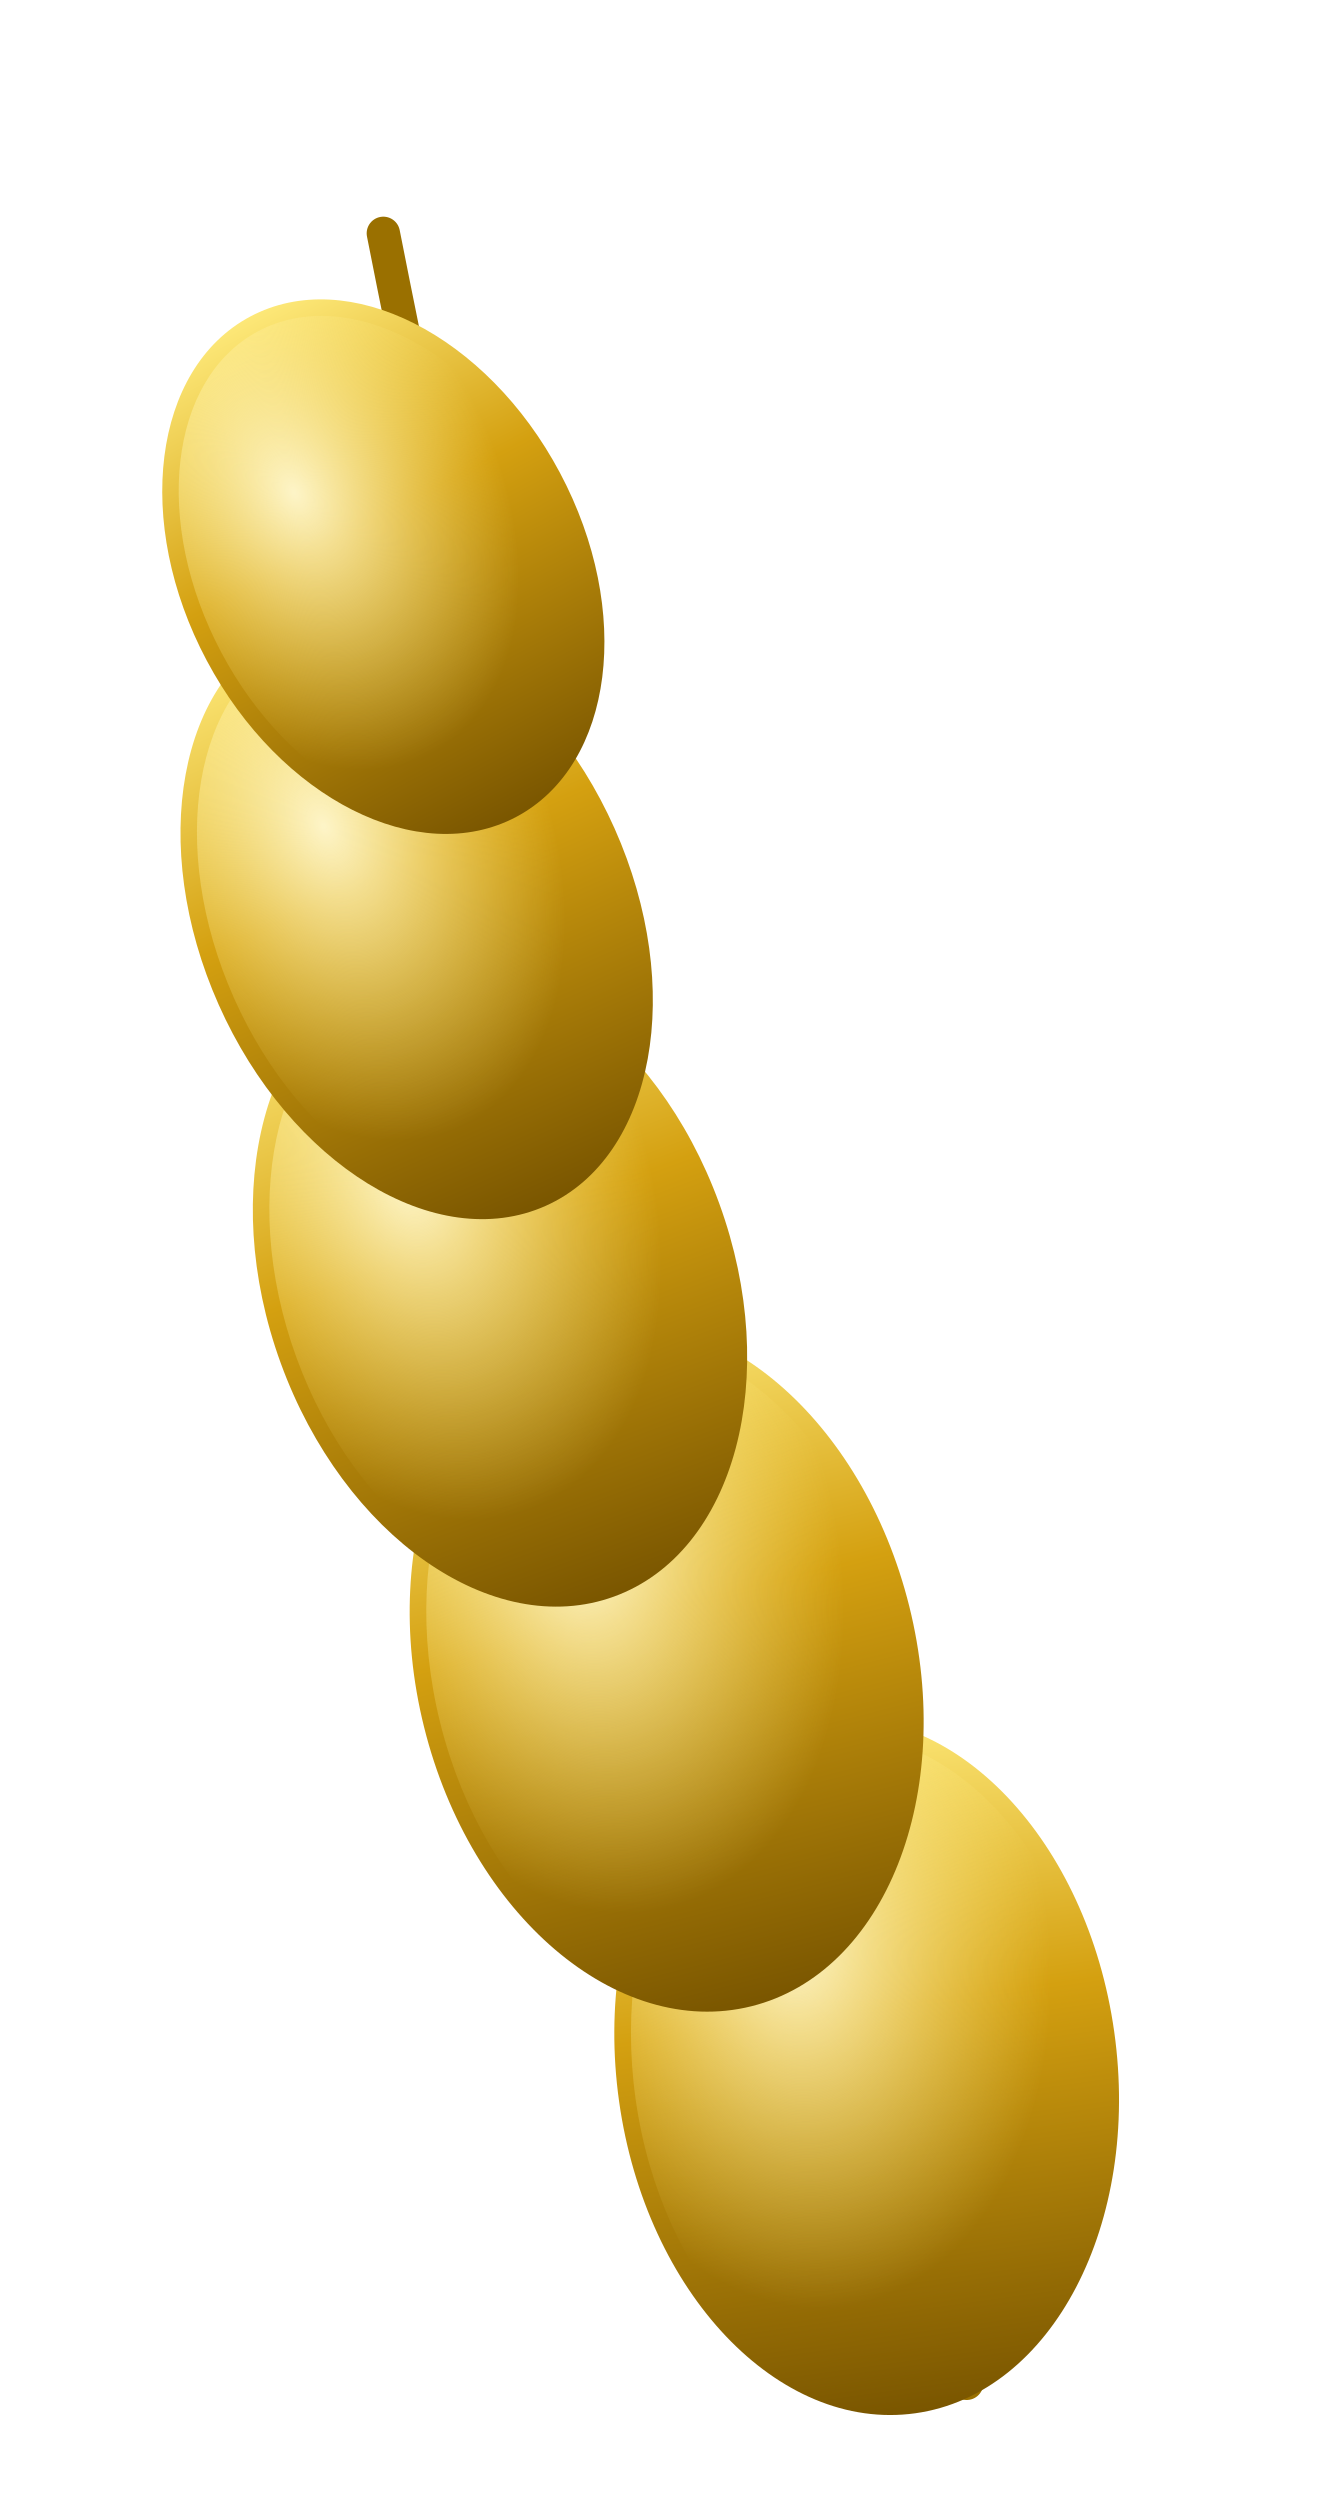
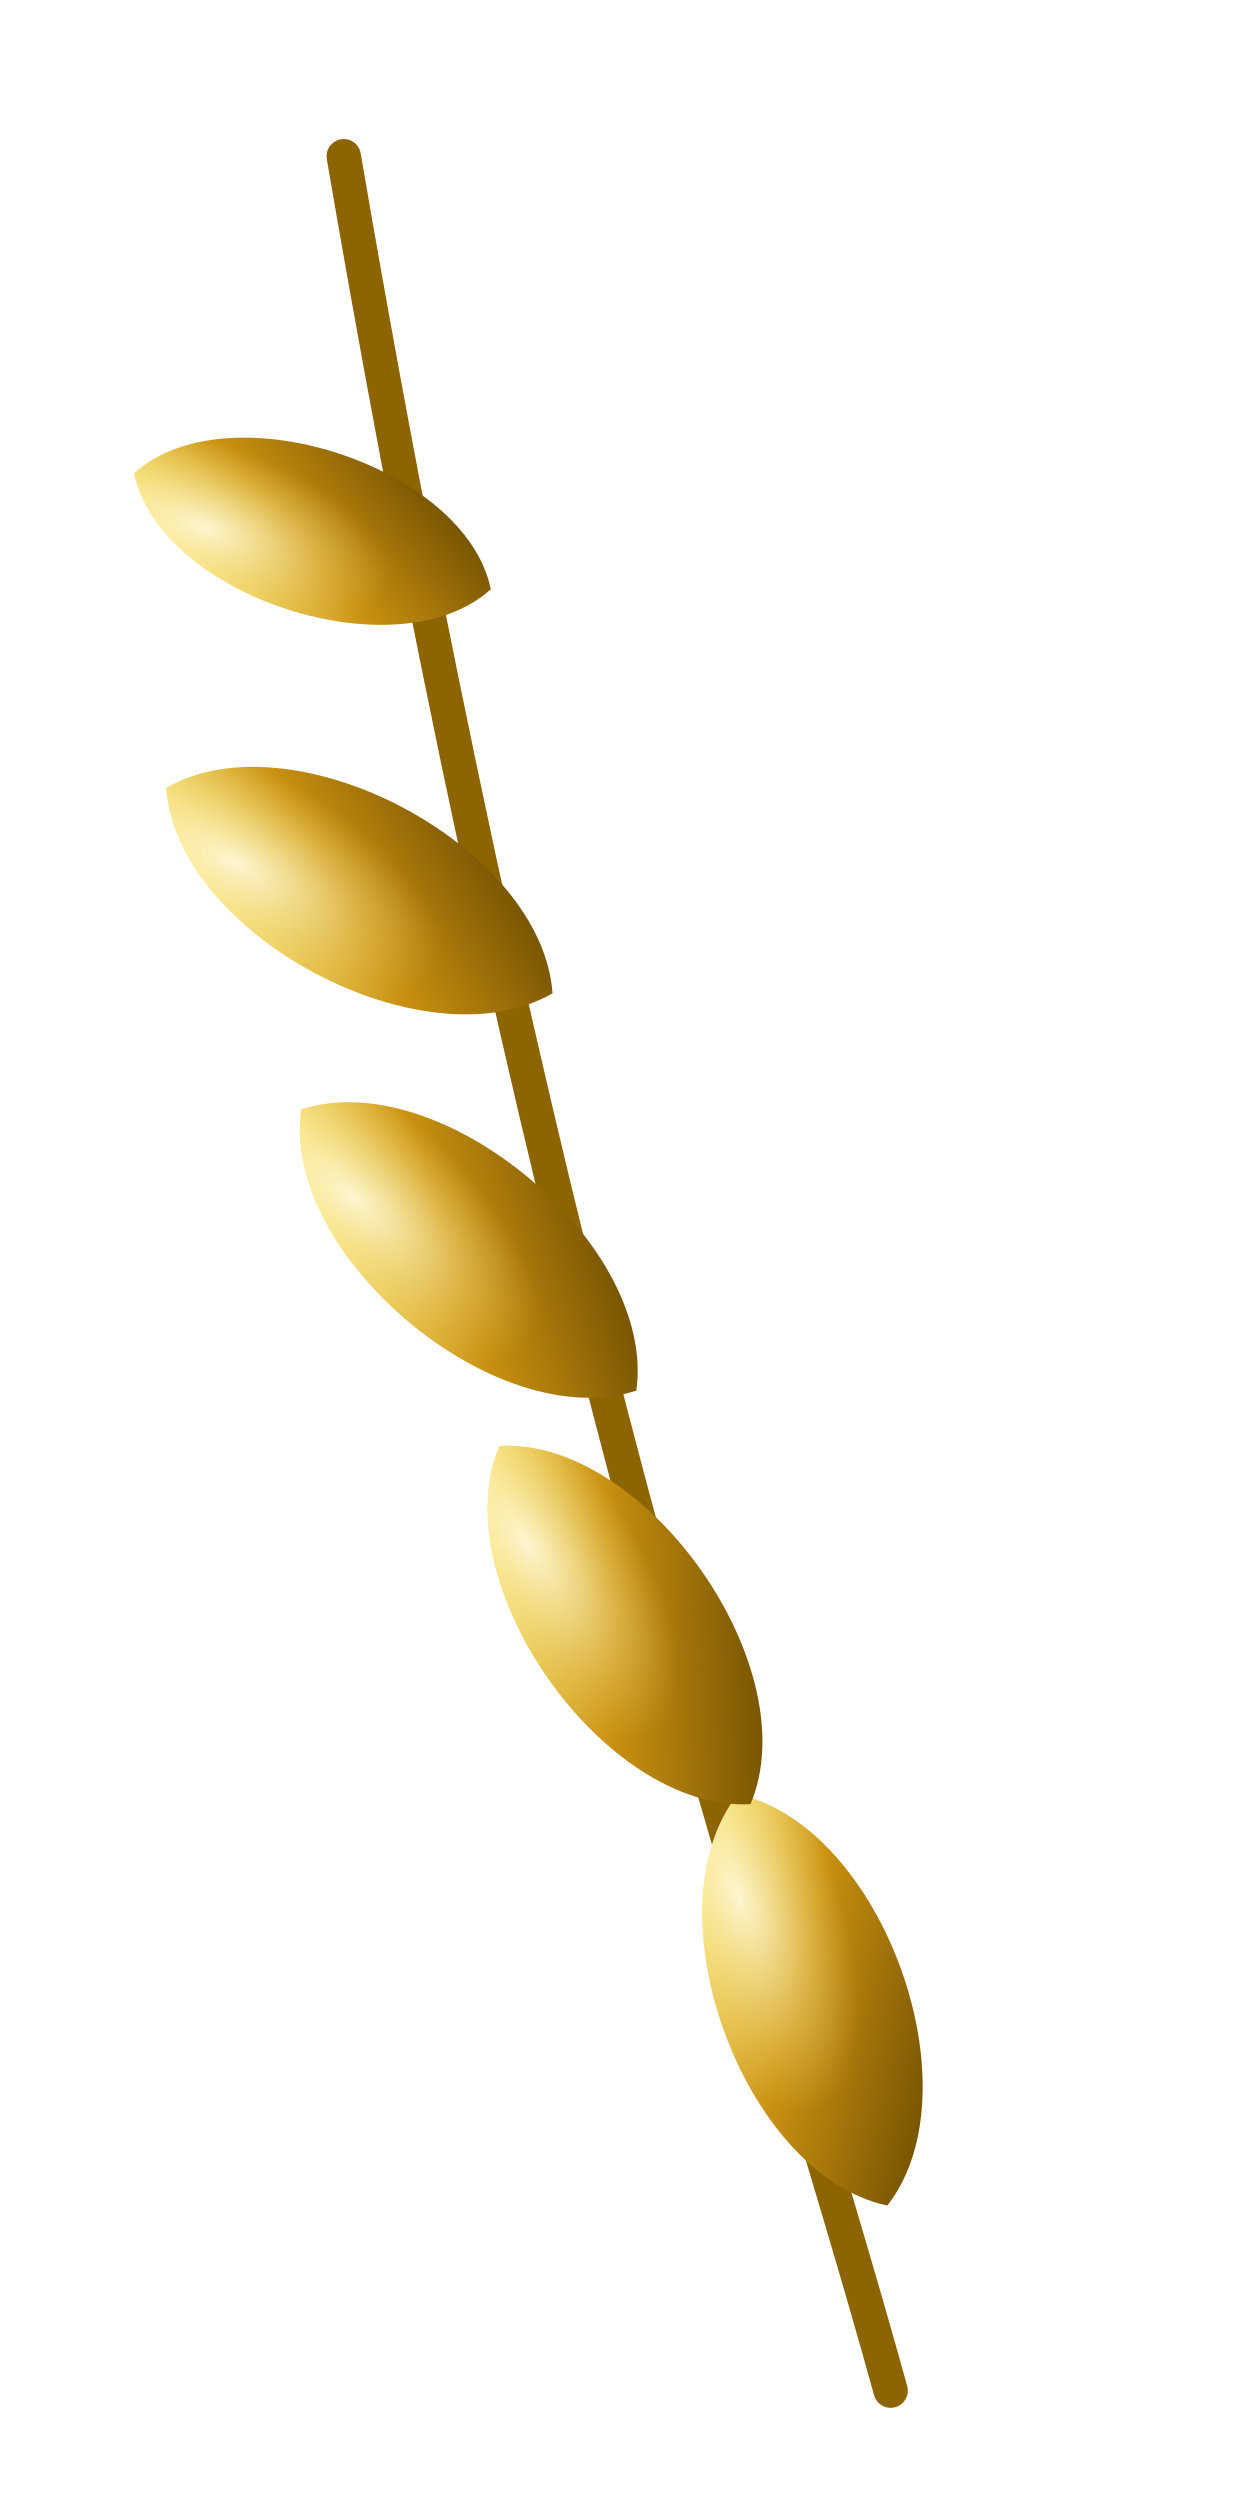
- <svg xmlns="http://www.w3.org/2000/svg" viewBox="0 0 80 150">
+ <svg xmlns="http://www.w3.org/2000/svg" viewBox="0 0 80 160">
  <defs>
-     <linearGradient id="lg" x1="50%" y1="0%" x2="50%" y2="100%">
+     <linearGradient id="lg" x1="20%" y1="5%" x2="80%" y2="95%">
      <stop offset="0%" stop-color="#FDE878" />
-       <stop offset="42%" stop-color="#D4A010" />
-       <stop offset="100%" stop-color="#7A5600" />
+       <stop offset="45%" stop-color="#C99010" />
+       <stop offset="100%" stop-color="#6E4E00" />
    </linearGradient>
-     <radialGradient id="lh" cx="38%" cy="30%" r="55%">
-       <stop offset="0%" stop-color="#FFF8D0" stop-opacity="0.95" />
+     <radialGradient id="lh" cx="32%" cy="22%" r="52%">
+       <stop offset="0%" stop-color="#FFFCE0" stop-opacity="0.9" />
      <stop offset="100%" stop-color="#FDE878" stop-opacity="0" />
    </radialGradient>
  </defs>
-   <path d="M58,143 C50,114 36,80 23,14" stroke="#9A7000" stroke-width="2" fill="none" stroke-linecap="round" />
-   <ellipse cx="52" cy="124" rx="15" ry="21" fill="url(#lg)" transform="rotate(-8,52,124)" />
-   <ellipse cx="52" cy="124" rx="14" ry="20" fill="url(#lh)" transform="rotate(-8,52,124)" />
-   <ellipse cx="40" cy="100" rx="15" ry="21" fill="url(#lg)" transform="rotate(-14,40,100)" />
-   <ellipse cx="40" cy="100" rx="14" ry="20" fill="url(#lh)" transform="rotate(-14,40,100)" />
-   <ellipse cx="30" cy="77" rx="14" ry="20" fill="url(#lg)" transform="rotate(-20,30,77)" />
-   <ellipse cx="30" cy="77" rx="13" ry="19" fill="url(#lh)" transform="rotate(-20,30,77)" />
-   <ellipse cx="25" cy="55" rx="13" ry="19" fill="url(#lg)" transform="rotate(-24,25,55)" />
-   <ellipse cx="25" cy="55" rx="12" ry="18" fill="url(#lh)" transform="rotate(-24,25,55)" />
-   <ellipse cx="23" cy="34" rx="12" ry="17" fill="url(#lg)" transform="rotate(-28,23,34)" />
-   <ellipse cx="23" cy="34" rx="11" ry="16" fill="url(#lh)" transform="rotate(-28,23,34)" />
+   <path d="M57,153 C49,124 35,86 22,10" stroke="#8C6400" stroke-width="2.2" fill="none" stroke-linecap="round" />
+   <g transform="translate(52,128) rotate(-20)">
+     <path d="M0,-14 C8,-9 8,9 0,14 C-8,9 -8,-9 0,-14 Z" fill="url(#lg)" />
+     <path d="M0,-14 C8,-9 8,9 0,14 C-8,9 -8,-9 0,-14 Z" fill="url(#lh)" />
+   </g>
+   <g transform="translate(40,104) rotate(-35)">
+     <path d="M0,-14 C8,-9 8,9 0,14 C-8,9 -8,-9 0,-14 Z" fill="url(#lg)" />
+     <path d="M0,-14 C8,-9 8,9 0,14 C-8,9 -8,-9 0,-14 Z" fill="url(#lh)" />
+   </g>
+   <g transform="translate(30,80) rotate(-50)">
+     <path d="M0,-14 C8,-9 8,9 0,14 C-8,9 -8,-9 0,-14 Z" fill="url(#lg)" />
+     <path d="M0,-14 C8,-9 8,9 0,14 C-8,9 -8,-9 0,-14 Z" fill="url(#lh)" />
+   </g>
+   <g transform="translate(23,57) rotate(-62)">
+     <path d="M0,-14 C8,-9 8,9 0,14 C-8,9 -8,-9 0,-14 Z" fill="url(#lg)" />
+     <path d="M0,-14 C8,-9 8,9 0,14 C-8,9 -8,-9 0,-14 Z" fill="url(#lh)" />
+   </g>
+   <g transform="translate(20,34) rotate(-72)">
+     <path d="M0,-12 C7,-8 7,8 0,12 C-7,8 -7,-8 0,-12 Z" fill="url(#lg)" />
+     <path d="M0,-12 C7,-8 7,8 0,12 C-7,8 -7,-8 0,-12 Z" fill="url(#lh)" />
+   </g>
</svg>
